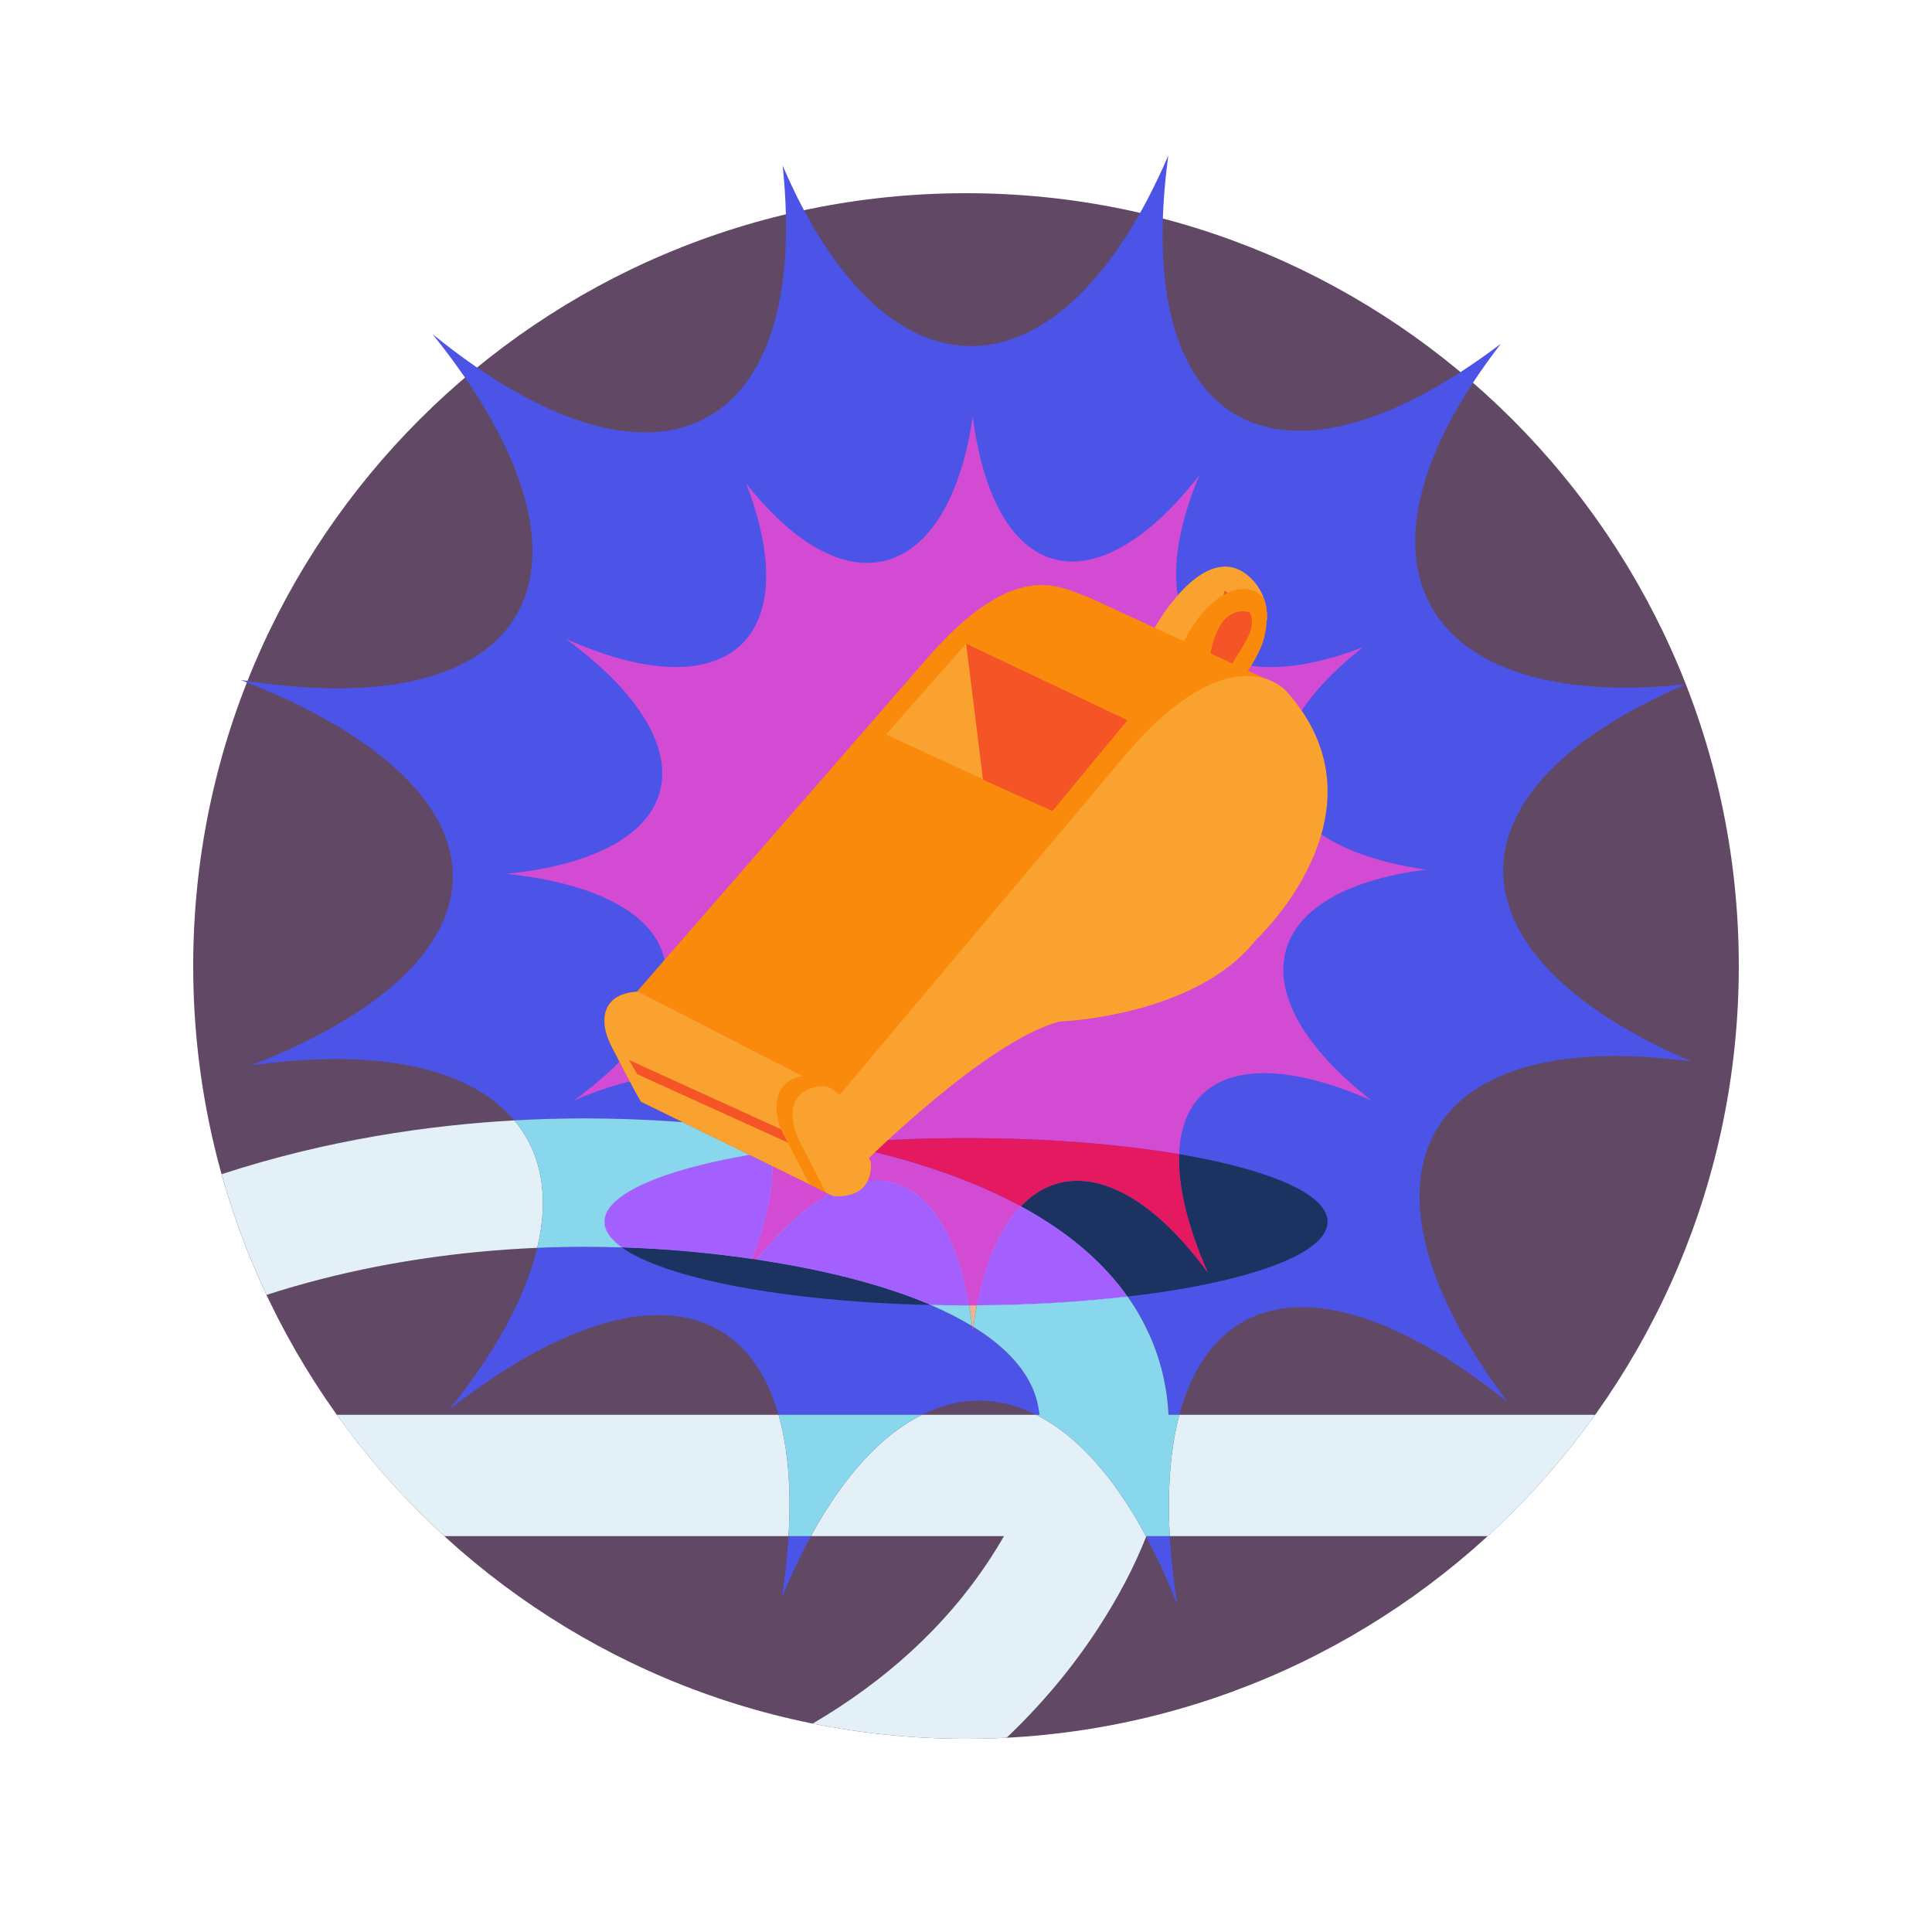
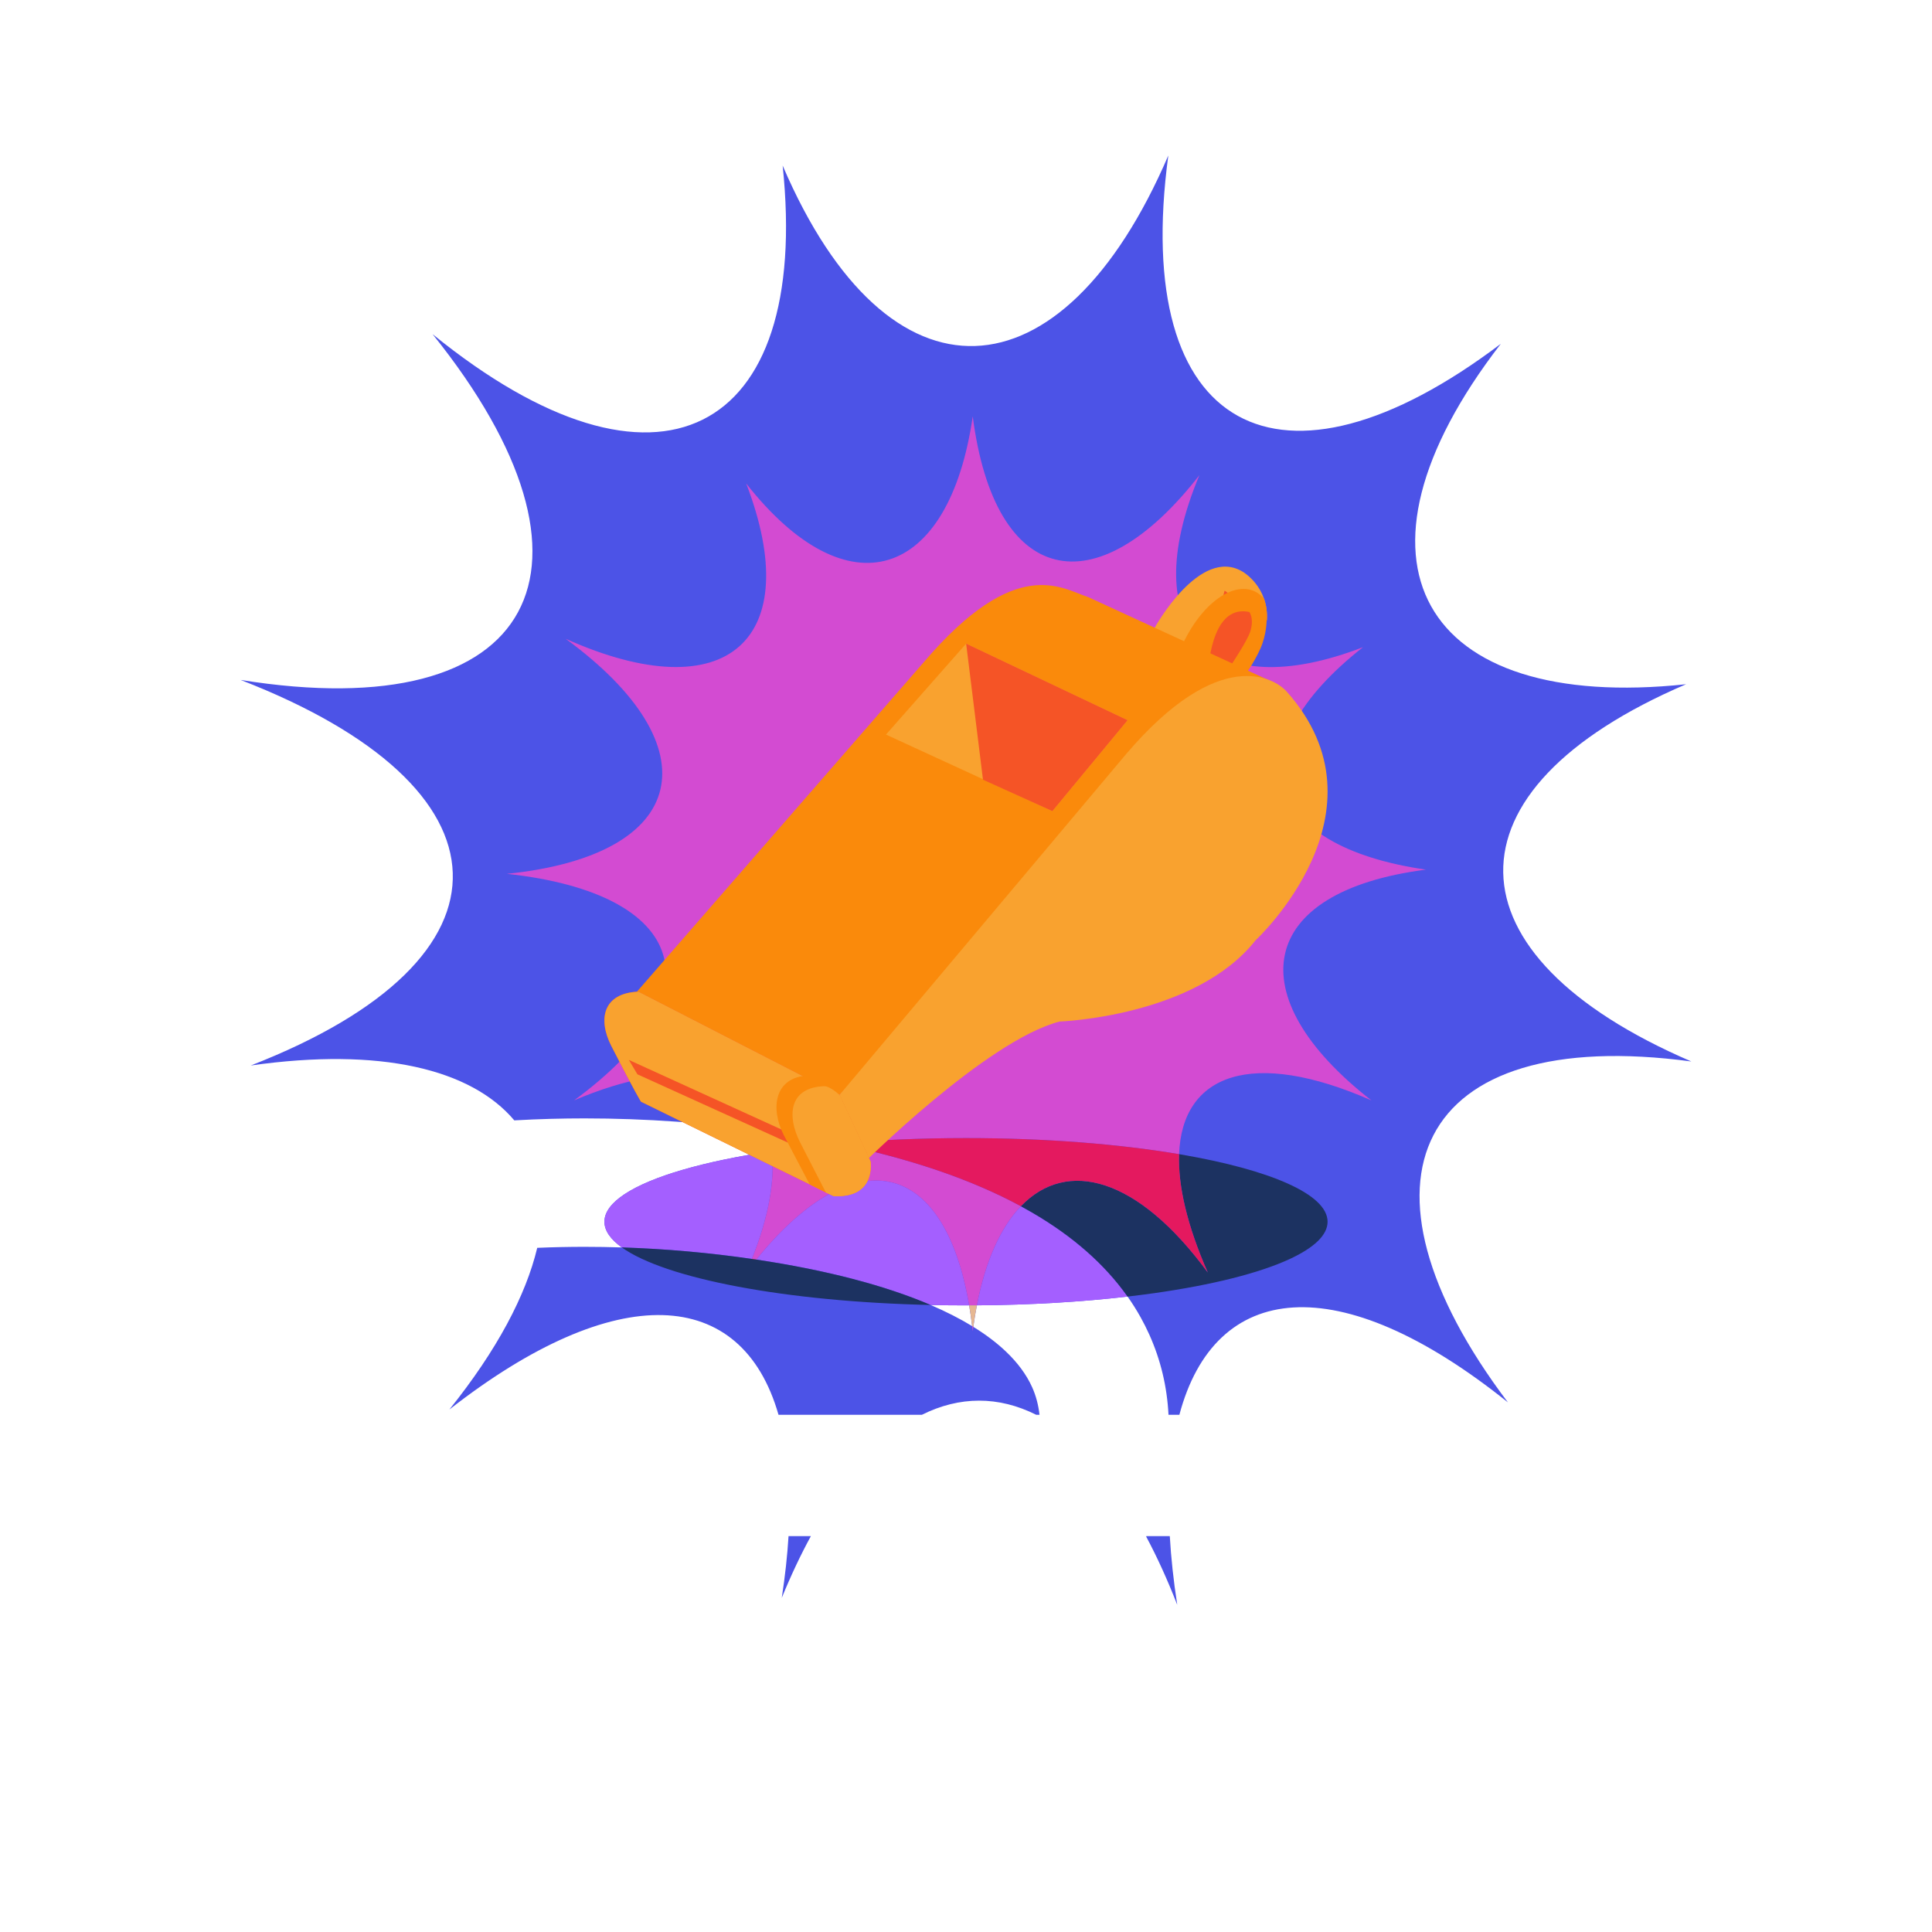
- <svg xmlns="http://www.w3.org/2000/svg" width="100%" height="100%" viewBox="-82.612 -77.677 965.227 965.227" version="1.1" xml:space="preserve" style="fill-rule:evenodd;clip-rule:evenodd;stroke-linejoin:round;stroke-miterlimit:2;">
-   <g transform="matrix(1.85928,0,0,1.85928,0,-8.97213)">
-     <path d="M422.794,222.618C422.794,107.932 329.825,14.961 215.14,14.961C100.451,14.961 7.482,107.932 7.482,222.618C7.482,337.303 100.451,430.274 215.14,430.274C329.825,430.275 422.794,337.303 422.794,222.618Z" style="fill:rgb(97,72,101);fill-rule:nonzero;" />
+ <svg xmlns="http://www.w3.org/2000/svg" width="100%" height="100%" viewBox="-0 0 965.227 965.227" version="1.1" xml:space="preserve" style="fill-rule:evenodd;clip-rule:evenodd;stroke-linejoin:round;stroke-miterlimit:2;">
+   <g transform="matrix(1.85928,0,0,1.85928,82.6115,68.7051)">
    <g transform="matrix(0.537843,0,0,0.537843,0.920332,-15.1569)">
      <path d="M499.363,37.163C499.363,37.16 499.364,37.156 499.364,37.153L499.366,37.156C499.365,37.158 499.364,37.161 499.363,37.163ZM499.363,37.163C480.736,175.271 555.276,214.576 665.477,131.247C581.563,239.883 625.648,315.456 758.055,301.316C634.664,354.145 636.923,436.625 760.692,489.794C622.573,471.156 585.705,549.888 669.042,660.106C584.357,592.177 522.651,599.518 504.887,666.314L499.461,666.314C498.751,652.334 495.59,638.958 489.877,626.246C488.544,623.279 487.083,620.371 485.491,617.523C483.528,614.008 481.369,610.582 479.014,607.246C456.236,609.886 430.717,611.443 403.718,611.628C403.05,615.069 402.46,618.647 401.95,622.363C408.154,626.195 413.531,630.251 418.042,634.515C424.029,640.172 428.493,646.196 431.345,652.544C433.262,656.809 434.461,661.411 435.021,666.312L433.378,666.312C414.591,656.865 395.072,656.895 376.235,666.312L304.626,666.312C286.27,602.168 223.56,598.511 140.186,663.67C164.032,633.94 178.4,606.644 184.08,582.894C192.409,582.54 200.297,582.391 207.665,582.391C213.885,582.391 220.113,582.492 226.34,582.692C220.694,578.647 217.643,574.333 217.643,569.855C217.643,565.021 221.198,560.379 227.735,556.06C241.219,547.149 267.392,539.612 301.231,534.611C311.504,533.093 322.484,531.808 334.031,530.79C324.193,528.759 313.927,526.941 303.233,525.336C301.879,525.133 300.524,524.934 299.168,524.739C269.017,520.413 238.255,518.222 207.664,518.222C196.899,518.222 185.155,518.506 172.622,519.214C151.093,493.655 105.817,482.553 40.967,491.795C178.63,438.217 174.077,352.748 35.889,299.17C184.116,323.006 225.263,242.639 131.788,126.416C244.184,217.769 320.891,177.075 306.688,42.188C359.515,165.534 446.2,160.906 499.363,37.163ZM488.308,727.159C488.339,727.078 488.371,726.998 488.402,726.917L500.109,726.917C500.713,737.615 501.935,749.011 503.805,761.083L503.758,761.083C498.912,748.627 493.742,737.32 488.308,727.159ZM309.631,726.915L320.798,726.915C315.708,736.24 310.843,746.524 306.248,757.764C307.922,746.874 309.041,736.588 309.631,726.915ZM399.867,611.645L398.291,611.646C392.334,611.646 386.443,611.58 380.634,611.449C388.314,614.74 395.236,618.264 401.365,622.004C400.933,618.419 400.433,614.966 399.867,611.645Z" style="fill:rgb(76,83,231);fill-rule:nonzero;" />
    </g>
    <g transform="matrix(0.537843,0,0,0.537843,0.920332,-15.1569)">
      <path d="M299.168,524.739C289.762,494.869 254.381,487.083 202.492,509.228C275.461,455.694 259.22,405.837 168.945,396.045C260.441,386.644 272.034,332.564 198.289,278.613C279.289,314.847 318.27,278.597 288.477,201.023C339.298,265.639 389.825,249.136 401.661,167.477L401.663,167.48C412.534,252.167 462.892,263.661 514.892,196.875C482.464,274.469 520.523,312.172 596.633,282.813C531.992,333.641 546.406,382.109 628.078,393.945C543.384,404.82 534.039,457.219 600.828,509.227C541.339,483.073 506.24,495.982 504.749,536.097C474.885,531.047 438.083,528.064 398.291,528.064C375.662,528.064 354,529.029 334.031,530.79C322.484,531.808 311.504,533.093 301.231,534.611C300.823,531.094 300.132,527.801 299.168,524.739ZM401.95,622.363C401.85,623.09 401.753,623.822 401.659,624.559C401.565,623.7 401.467,622.849 401.365,622.004L401.95,622.363Z" style="fill:rgb(211,75,210);fill-rule:nonzero;" />
    </g>
-     <path d="M99.927,298.348C94.706,298.57 89.163,298.942 83.367,299.513C66.27,301.196 46.964,304.607 27.186,310.992C22.302,300.623 18.247,289.787 15.115,278.566C43.56,269.245 71.069,265.38 93.764,264.098C101.025,272.718 103.263,284.395 99.927,298.348ZM272.47,343.215L384.201,343.215C375.73,355.07 366.04,365.994 355.318,375.81L269.9,375.81C269.181,363.055 270.095,352.147 272.47,343.215ZM263.553,375.94C260.435,383.886 256.159,392.093 250.641,400.566C243.484,411.555 235.191,421.296 226.052,429.988C222.437,430.176 218.8,430.273 215.139,430.273C201.032,430.273 187.259,428.859 173.942,426.179C193.007,414.98 209.522,400.463 221.719,381.731C223.033,379.713 224.23,377.745 225.351,375.809L173.459,375.809C182.406,359.415 192.638,348.532 203.276,343.214L234.01,343.214C244.579,348.528 254.717,359.419 263.553,375.94ZM167.453,375.809L74.956,375.809C64.235,365.993 54.546,355.069 46.074,343.214L164.761,343.214C167.274,351.996 168.242,362.885 167.453,375.809ZM162.935,272.38C163.833,280.121 162.182,289.875 157.605,301.331C146.085,299.652 134.372,298.617 122.656,298.24C119.619,296.064 117.978,293.744 117.978,291.336C117.978,288.736 119.89,286.239 123.406,283.916C130.658,279.123 144.735,275.069 162.935,272.38ZM218.057,313.803C220.409,301.685 224.535,292.746 229.888,287.168C230.92,287.727 231.931,288.295 232.923,288.873C243.889,295.26 252.445,302.791 258.554,311.446C246.303,312.866 232.578,313.703 218.057,313.803ZM205.641,313.706C193.449,308.482 177.704,304.345 158.889,301.521L158.784,301.505C184.812,269.369 209.184,273.874 215.986,313.812L215.138,313.813C211.934,313.813 208.766,313.777 205.641,313.706Z" style="fill:rgb(227,240,248);" />
    <g transform="matrix(1,0,0,1,-33.108,-15.5974)">
      <path d="M262.996,302.766C264.028,303.324 265.039,303.893 266.031,304.47C276.997,310.857 285.553,318.389 291.662,327.043C279.411,328.463 265.686,329.301 251.165,329.4C253.517,317.283 257.643,308.343 262.996,302.766ZM238.749,329.304C226.557,324.079 210.812,319.942 191.997,317.118C191.962,317.113 191.927,317.108 191.892,317.103C217.92,284.967 242.292,289.471 249.094,329.409C248.811,329.41 248.529,329.41 248.246,329.41C245.042,329.41 241.874,329.374 238.749,329.304ZM190.713,316.928C179.193,315.249 167.48,314.214 155.764,313.837C152.727,311.662 151.086,309.341 151.086,306.933C151.086,304.333 152.998,301.836 156.514,299.513C163.766,294.72 177.843,290.667 196.043,287.977C196.941,295.718 195.29,305.472 190.713,316.928Z" style="fill:rgb(164,95,255);" />
-     </g>
-     <g transform="matrix(0.537843,0,0,0.537843,0,4.82559)">
-       <path d="M174.333,482.061C186.867,481.353 198.61,481.069 209.375,481.069C239.966,481.069 270.728,483.26 300.879,487.586C302.235,487.78 303.59,487.979 304.944,488.183C315.638,489.788 325.904,491.606 335.742,493.637C324.196,494.655 313.216,495.94 302.942,497.458C269.103,502.459 242.93,509.996 229.446,518.906C222.909,523.226 219.354,527.868 219.354,532.702C219.354,537.18 222.405,541.494 228.051,545.539C221.824,545.339 215.596,545.238 209.376,545.238C202.008,545.238 194.12,545.387 185.791,545.74C191.996,519.798 187.833,498.087 174.333,482.061ZM306.337,629.159L377.946,629.159C358.168,639.046 339.143,659.281 322.509,689.762L311.342,689.762C312.808,665.733 311.01,645.486 306.337,629.159ZM435.09,629.159L436.732,629.159C436.172,624.258 434.973,619.656 433.056,615.391C430.204,609.043 425.74,603.019 419.753,597.361C415.242,593.098 409.865,589.041 403.661,585.21C404.171,581.494 404.762,577.916 405.429,574.475C432.428,574.29 457.947,572.732 480.725,570.093C483.08,573.429 485.239,576.854 487.202,580.369C488.794,583.218 490.255,586.126 491.588,589.093C497.302,601.805 500.462,615.181 501.173,629.161L506.598,629.161C502.182,645.768 500.482,666.05 501.82,689.764L490.114,689.764C490.082,689.845 490.051,689.925 490.019,690.006C473.59,659.288 454.74,639.04 435.09,629.159ZM401.578,574.492C402.144,577.813 402.644,581.266 403.076,584.851C396.948,581.111 390.025,577.587 382.345,574.296C388.155,574.426 394.045,574.493 400.002,574.493L401.578,574.492Z" style="fill:rgb(137,215,237);" />
    </g>
    <g transform="matrix(0.537843,0,0,0.537843,0,4.82559)">
      <path d="M335.742,493.637C372.249,501.173 402.846,511.631 427.427,524.954C417.474,535.324 409.801,551.945 405.429,574.475C404.149,574.484 402.865,574.489 401.578,574.492C388.931,500.236 343.617,491.861 295.225,551.611C294.494,551.501 293.763,551.393 293.032,551.287C301.542,529.986 304.612,511.85 302.942,497.458C313.216,495.94 324.196,494.655 335.742,493.637Z" style="fill:rgb(211,75,210);" />
    </g>
    <g transform="matrix(0.537843,0,0,0.537843,0,4.82559)">
      <path d="M295.225,551.611C293.549,553.68 291.87,555.83 290.188,558.062C291.196,555.77 292.144,553.511 293.032,551.287C293.763,551.393 294.494,551.501 295.225,551.611Z" style="fill:rgb(245,84,38);" />
    </g>
    <g transform="matrix(0.537843,0,0,0.537843,0,4.82559)">
      <path d="M401.578,574.492C402.865,574.489 404.149,574.484 405.429,574.475C404.762,577.916 404.171,581.494 403.661,585.21L403.076,584.851C402.644,581.266 402.144,577.813 401.578,574.492Z" style="fill:rgb(230,183,146);" />
    </g>
    <g transform="matrix(0.537843,0,0,0.537843,0,4.82559)">
      <path d="M506.46,498.944C506.812,499.004 507.163,499.064 507.513,499.124C551.877,506.741 580.649,518.951 580.649,532.702C580.649,539.409 573.805,545.749 561.646,551.369C546.459,558.386 522.984,564.28 494.197,568.361C489.825,568.981 485.331,569.559 480.725,570.093C469.366,554.002 453.458,539.999 433.069,528.124C431.225,527.05 429.344,525.993 427.427,524.954C450.528,500.884 485.91,510.491 520.805,558.062C510.47,534.64 505.874,514.695 506.46,498.944ZM295.225,551.611C295.29,551.62 295.355,551.63 295.42,551.64C330.402,556.89 359.676,564.581 382.345,574.296C309.793,572.664 249.752,561.087 228.051,545.539C249.836,546.24 271.612,548.165 293.032,551.287C293.763,551.393 294.494,551.501 295.225,551.611Z" style="fill:rgb(28,50,97);" />
    </g>
    <g transform="matrix(0.537843,0,0,0.537843,0,4.82559)">
      <path d="M427.427,524.954C402.846,511.631 372.249,501.173 335.742,493.637C355.711,491.876 377.373,490.911 400.002,490.911C439.794,490.911 476.596,493.893 506.46,498.944C505.874,514.695 510.47,534.64 520.805,558.062C485.91,510.491 450.528,500.884 427.427,524.954Z" style="fill:rgb(228,25,95);" />
    </g>
  </g>
-   <g id="Artboard1" transform="matrix(1.12184,0,0,1.12184,124.664,84.017)">
+   <g id="Artboard1" transform="matrix(1.12184,0,0,1.12184,207.276,161.694)">
    <path d="M329.3,135.7C329.3,135.7 349.5,98.8 368.7,110.5C368.7,110.5 380.4,117.2 379.4,132.2C379.4,132.2 359.2,115.5 353.8,149.6L329.3,135.7Z" style="fill:rgb(249,162,47);fill-rule:nonzero;" />
    <path d="M369.5,156.7L379.4,132.2L360.6,118.9L352.6,148.6L369.5,156.7Z" style="fill:rgb(245,84,38);fill-rule:nonzero;" />
    <path d="M369.5,156.7C369.5,156.7 373.6,151.3 376.5,144.8C379.4,138.3 379.3,132.1 379.3,132.1L376.7,129.3L371.6,128.4C371.6,128.4 373.9,131.2 372,137.2C370.7,141.3 363.2,152.5 363.2,152.5L369.5,156.7Z" style="fill:rgb(250,138,11);fill-rule:nonzero;" />
    <path d="M379.4,132.2C379.7,128.4 379.1,125.2 378.1,122.4C369.2,112.1 352.1,121.1 341.9,142.8L353.8,149.5C359.1,115.5 379.4,132.2 379.4,132.2Z" style="fill:rgb(250,138,11);fill-rule:nonzero;" />
    <path d="M226.6,150.8L97.5,299.1L189.1,343.5C189.1,343.5 357.4,194.7 384.4,160.7L299.9,121.8C288.1,118 267.8,102.5 226.6,150.8Z" style="fill:rgb(250,138,11);fill-rule:nonzero;" />
    <path d="M316.9,191.5L189.1,343.5L199,374.7C199,374.7 254.4,319.3 287.1,310.8C287.1,310.8 347.5,308.7 374.4,274.6C374.4,274.6 436.2,217.5 388.2,163.8C382.6,157.6 358.1,143.3 316.9,191.5Z" style="fill:rgb(249,162,47);fill-rule:nonzero;" />
    <path d="M100.7,346.5C100.7,346.5 97.9,342.1 87.4,321.5C81.5,309.8 83.7,298.1 99.6,297.5L189.1,343.5L202.9,373.1C202.9,373.1 205.6,389.6 186.4,388.5L100.7,346.5Z" style="fill:rgb(245,84,38);fill-rule:nonzero;" />
    <path d="M100.7,346.5C100.7,346.5 97.9,342.1 87.4,321.5C81.5,309.8 83.7,298.1 99.6,297.5L189.1,343.5L202.9,373.1C202.9,373.1 205.6,389.6 186.4,388.5L100.7,346.5Z" style="fill:rgb(249,162,47);fill-rule:nonzero;" />
    <path d="M182.4,372.1L99.1,334.3L95.3,327.9L173.6,363.6L182.4,372.1Z" style="fill:rgb(245,84,38);fill-rule:nonzero;" />
    <path d="M175.8,383.3L164.2,361.2C158.3,349.5 159.9,335.4 175.5,334.8C178.2,334.7 189.1,343.5 189.1,343.5L194.9,368.1L183.1,387L175.8,383.3Z" style="fill:rgb(250,138,11);fill-rule:nonzero;" />
    <path d="M183.1,387L189.1,343.5L202.9,373.1C202.9,373.1 205.6,389.6 186.4,388.5L183.1,387Z" style="fill:rgb(249,162,47);fill-rule:nonzero;" />
    <path d="M183.1,387C183.1,387 182,385 171.5,364.5C165.6,352.8 166.6,340.2 182.2,339.6C184.9,339.5 189.1,343.5 189.1,343.5L202.1,371.4L183.1,387Z" style="fill:rgb(249,162,47);fill-rule:nonzero;" />
    <path d="M283.9,217.1L209.8,183L245.5,142.5L317.4,176.6L283.9,217.1Z" style="fill:rgb(249,162,47);fill-rule:nonzero;" />
    <path d="M283.9,217.1L253,203.1L245.5,142.5L317.4,176.6L283.9,217.1Z" style="fill:rgb(245,84,38);fill-rule:nonzero;" />
  </g>
</svg>
